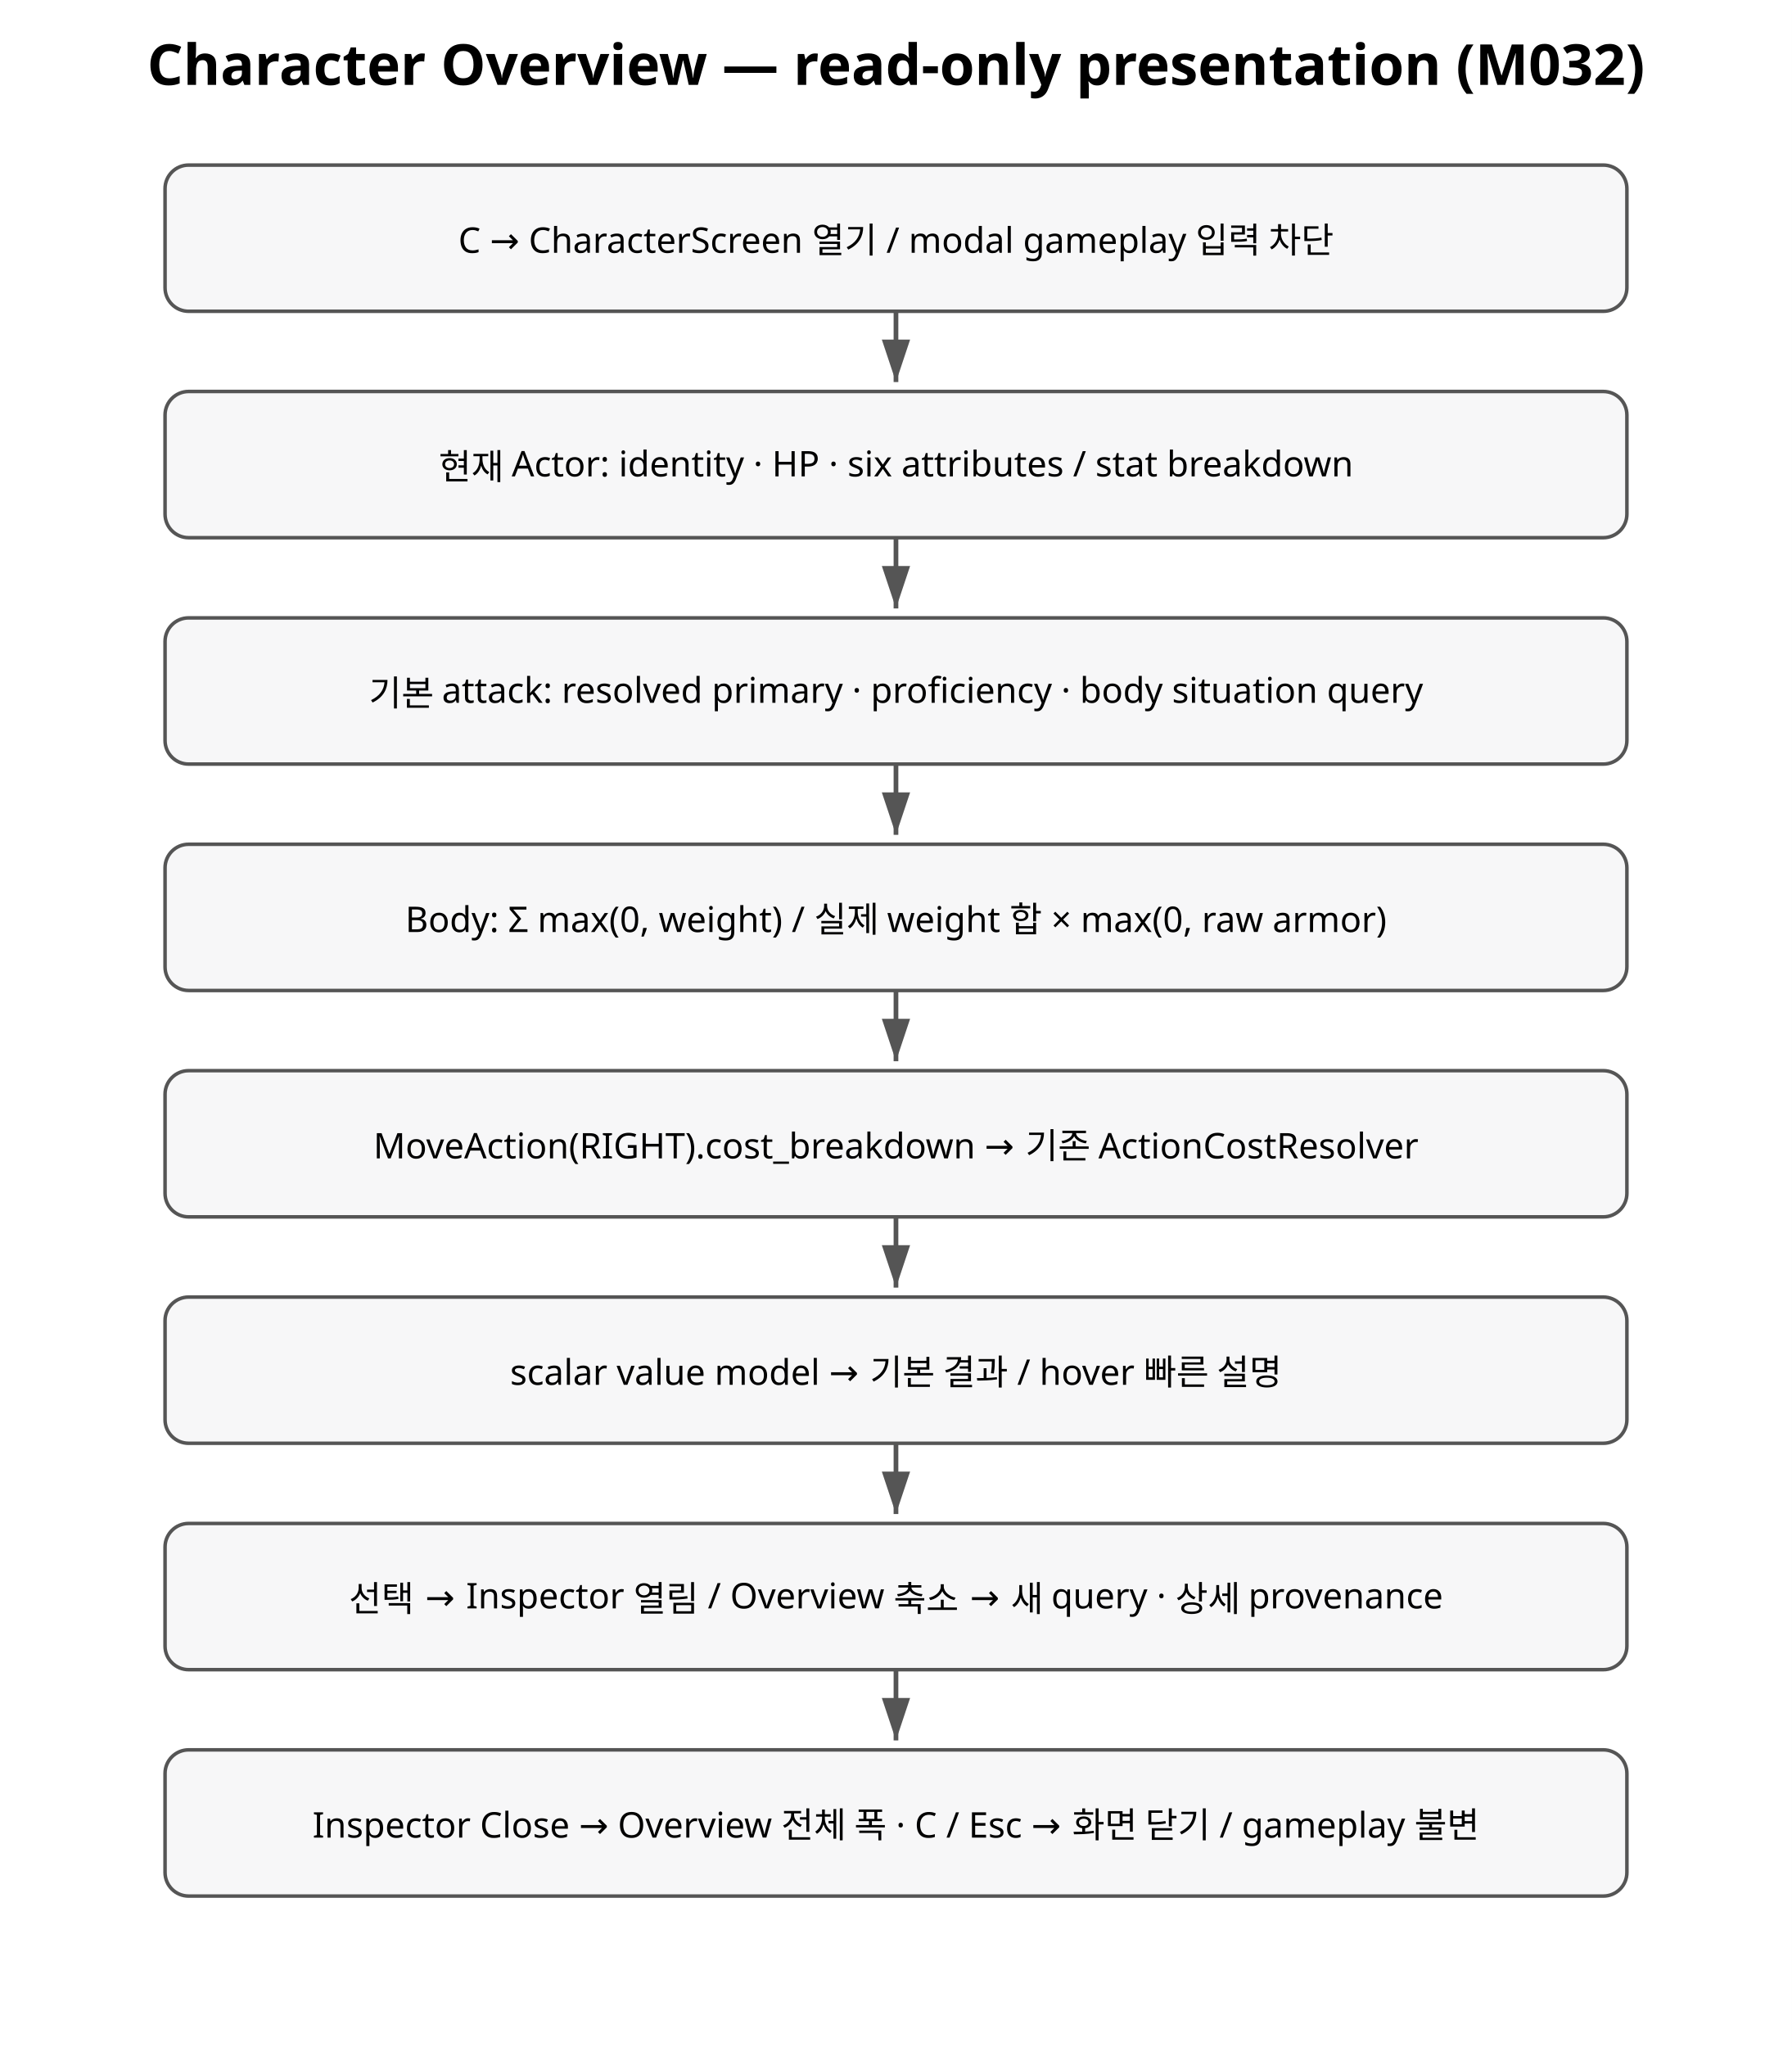
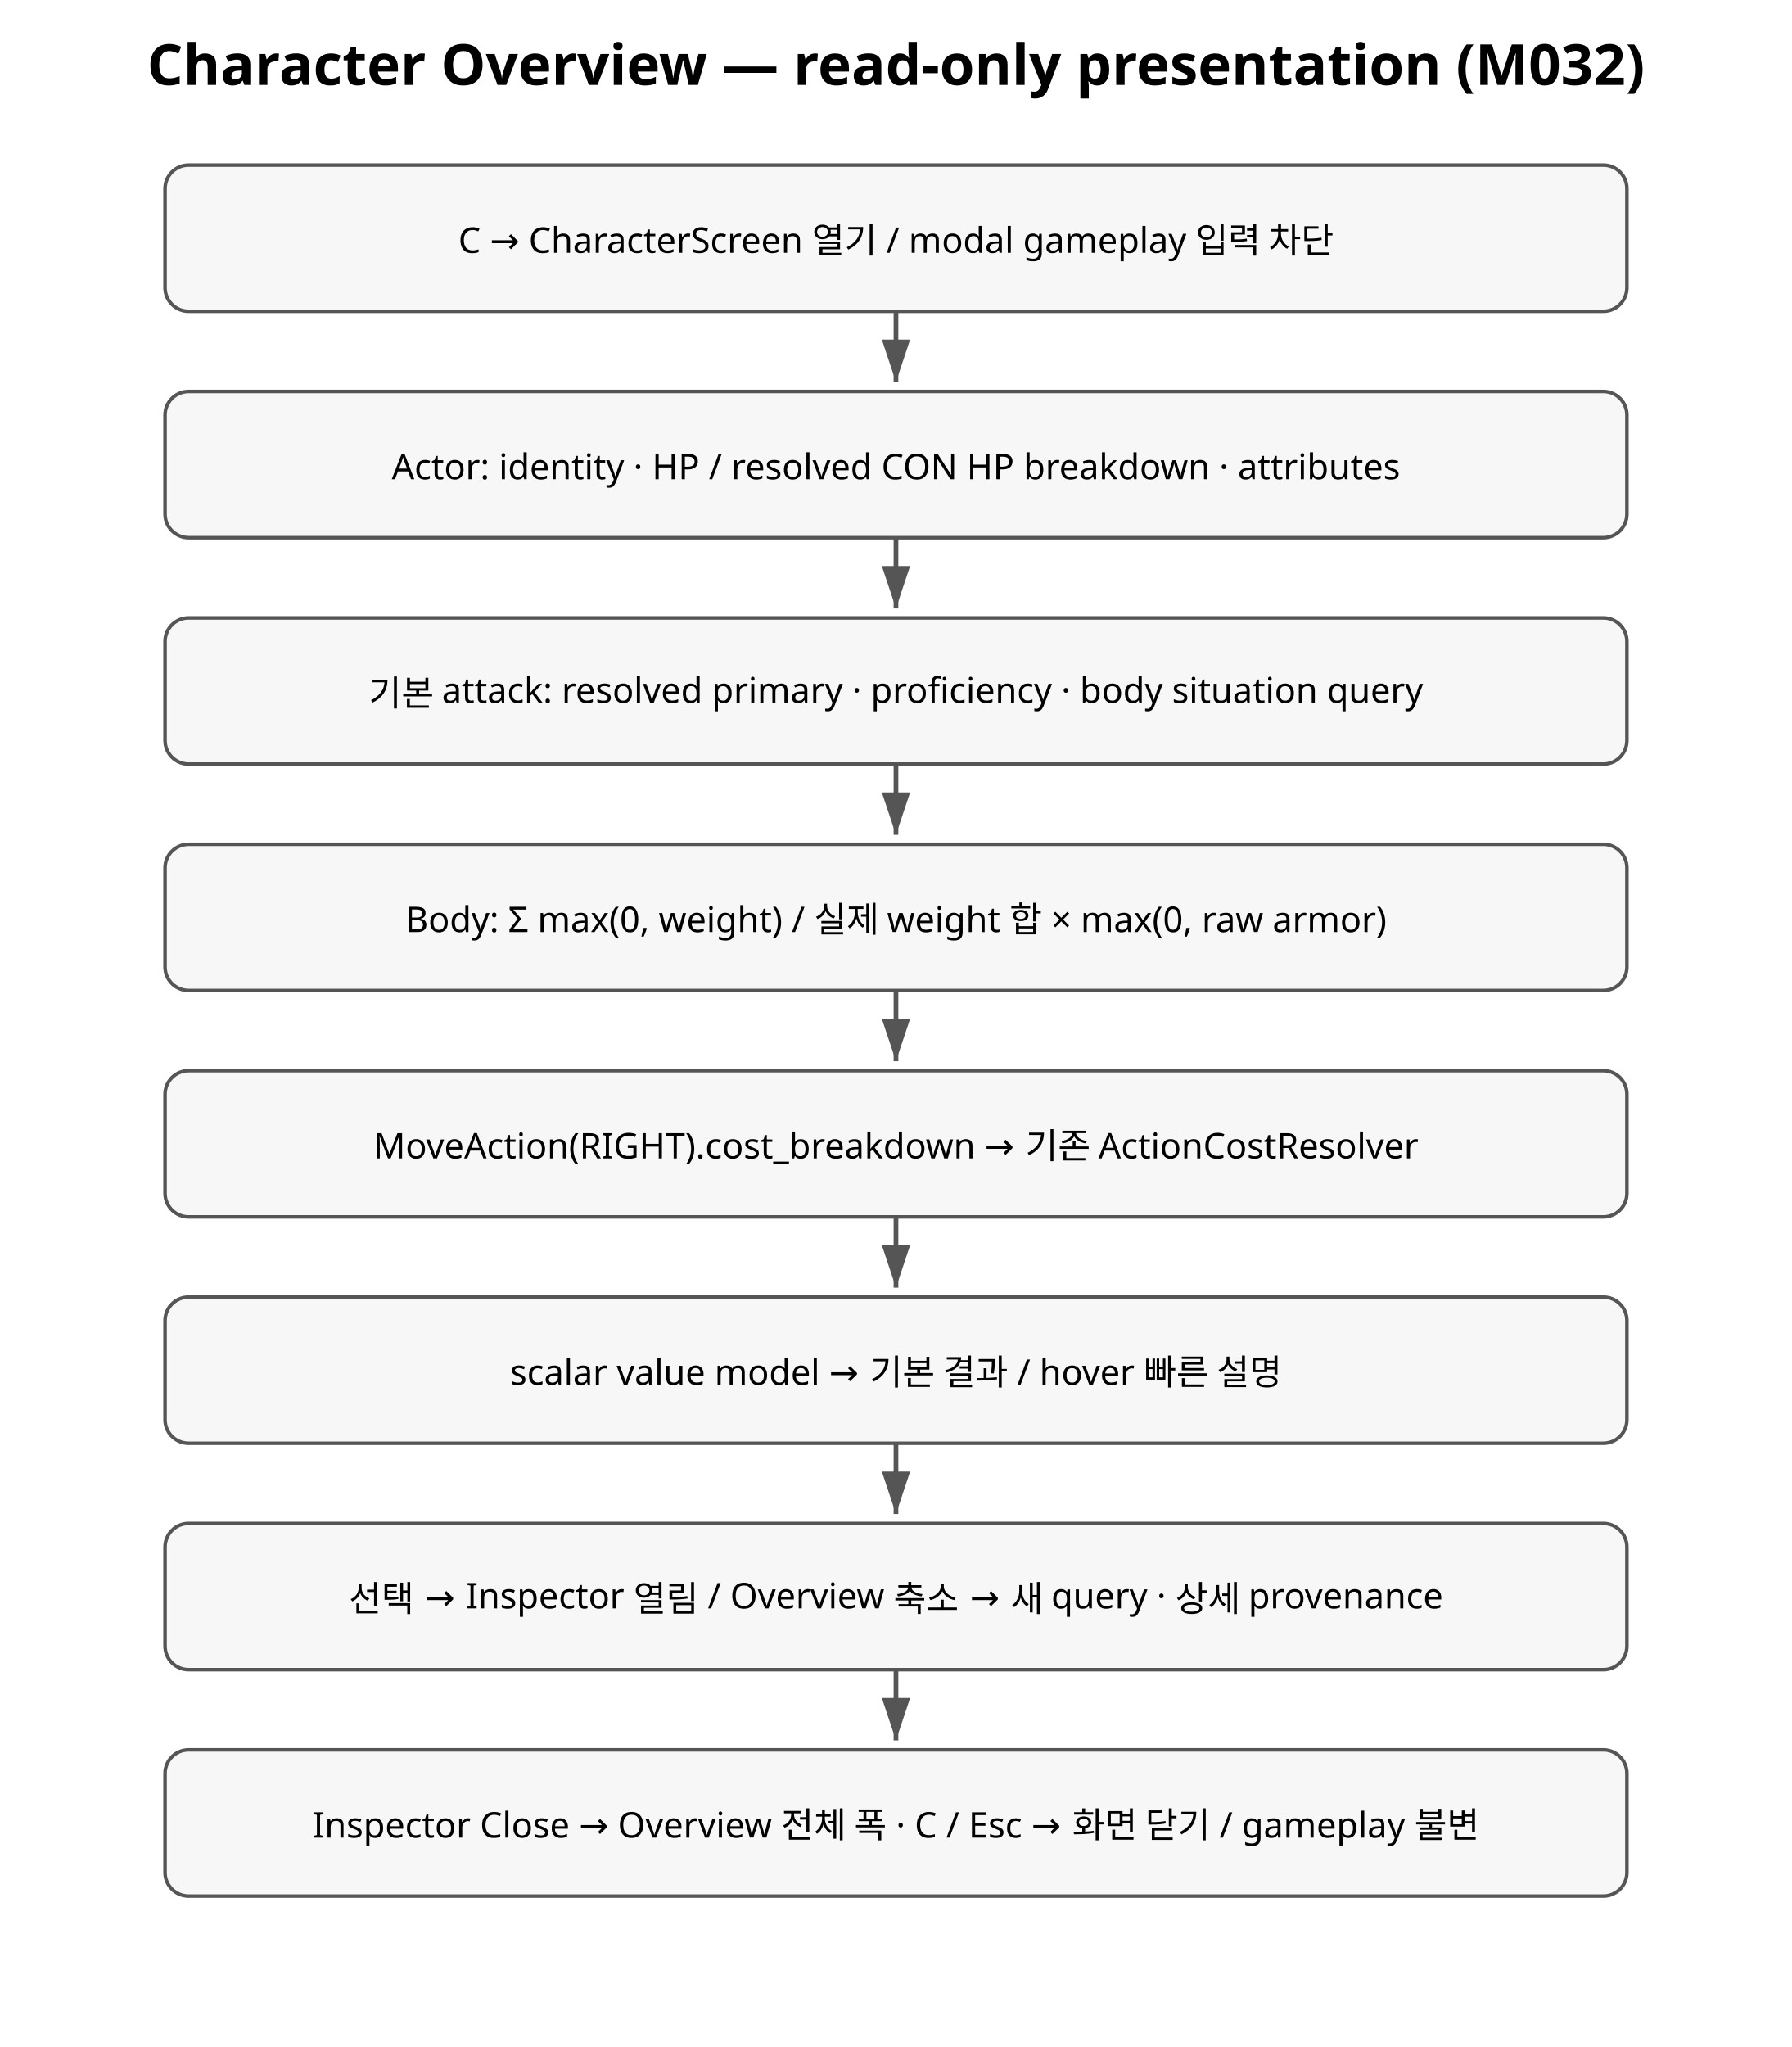
<svg xmlns="http://www.w3.org/2000/svg" width="760" height="868" viewBox="0 0 760 868">
  <defs>
    <marker id="a" markerWidth="10" markerHeight="10" refX="9" refY="3" orient="auto">
      <path d="M0,0 L0,6 L9,3 z" fill="#555" />
    </marker>
  </defs>
  <rect width="100%" height="100%" fill="white" />
  <text x="380" y="36" text-anchor="middle" font-family="sans-serif" font-size="24" font-weight="700">Character Overview — read-only presentation (M032)</text>
  <rect x="70" y="70" width="620" height="62" rx="10" fill="#f7f7f8" stroke="#555" stroke-width="1.5" />
  <text x="380" y="102.0" text-anchor="middle" dominant-baseline="middle" font-family="sans-serif" font-size="15">C → CharacterScreen 열기 / modal gameplay 입력 차단</text>
  <rect x="70" y="166" width="620" height="62" rx="10" fill="#f7f7f8" stroke="#555" stroke-width="1.5" />
-   <text x="380" y="198.0" text-anchor="middle" dominant-baseline="middle" font-family="sans-serif" font-size="15">현재 Actor: identity · HP · six attributes / stat breakdown</text>
+   <text x="380" y="198.0" text-anchor="middle" dominant-baseline="middle" font-family="sans-serif" font-size="15">Actor: identity · HP / resolved CON HP breakdown · attributes</text>
  <line x1="380" y1="132" x2="380" y2="162" stroke="#555" stroke-width="2" marker-end="url(#a)" />
  <rect x="70" y="262" width="620" height="62" rx="10" fill="#f7f7f8" stroke="#555" stroke-width="1.5" />
  <text x="380" y="294.0" text-anchor="middle" dominant-baseline="middle" font-family="sans-serif" font-size="15">기본 attack: resolved primary · proficiency · body situation query</text>
  <line x1="380" y1="228" x2="380" y2="258" stroke="#555" stroke-width="2" marker-end="url(#a)" />
  <rect x="70" y="358" width="620" height="62" rx="10" fill="#f7f7f8" stroke="#555" stroke-width="1.5" />
  <text x="380" y="390.0" text-anchor="middle" dominant-baseline="middle" font-family="sans-serif" font-size="15">Body: Σ max(0, weight) / 실제 weight 합 × max(0, raw armor)</text>
  <line x1="380" y1="324" x2="380" y2="354" stroke="#555" stroke-width="2" marker-end="url(#a)" />
  <rect x="70" y="454" width="620" height="62" rx="10" fill="#f7f7f8" stroke="#555" stroke-width="1.5" />
  <text x="380" y="486.0" text-anchor="middle" dominant-baseline="middle" font-family="sans-serif" font-size="15">MoveAction(RIGHT).cost_breakdown → 기존 ActionCostResolver</text>
  <line x1="380" y1="420" x2="380" y2="450" stroke="#555" stroke-width="2" marker-end="url(#a)" />
  <rect x="70" y="550" width="620" height="62" rx="10" fill="#f7f7f8" stroke="#555" stroke-width="1.5" />
  <text x="380" y="582.0" text-anchor="middle" dominant-baseline="middle" font-family="sans-serif" font-size="15">scalar value model → 기본 결과 / hover 빠른 설명</text>
  <line x1="380" y1="516" x2="380" y2="546" stroke="#555" stroke-width="2" marker-end="url(#a)" />
  <rect x="70" y="646" width="620" height="62" rx="10" fill="#f7f7f8" stroke="#555" stroke-width="1.5" />
  <text x="380" y="678.0" text-anchor="middle" dominant-baseline="middle" font-family="sans-serif" font-size="15">선택 → Inspector 열림 / Overview 축소 → 새 query · 상세 provenance</text>
  <line x1="380" y1="612" x2="380" y2="642" stroke="#555" stroke-width="2" marker-end="url(#a)" />
  <rect x="70" y="742" width="620" height="62" rx="10" fill="#f7f7f8" stroke="#555" stroke-width="1.5" />
  <text x="380" y="774.0" text-anchor="middle" dominant-baseline="middle" font-family="sans-serif" font-size="15">Inspector Close → Overview 전체 폭 · C / Esc → 화면 닫기 / gameplay 불변</text>
  <line x1="380" y1="708" x2="380" y2="738" stroke="#555" stroke-width="2" marker-end="url(#a)" />
</svg>
